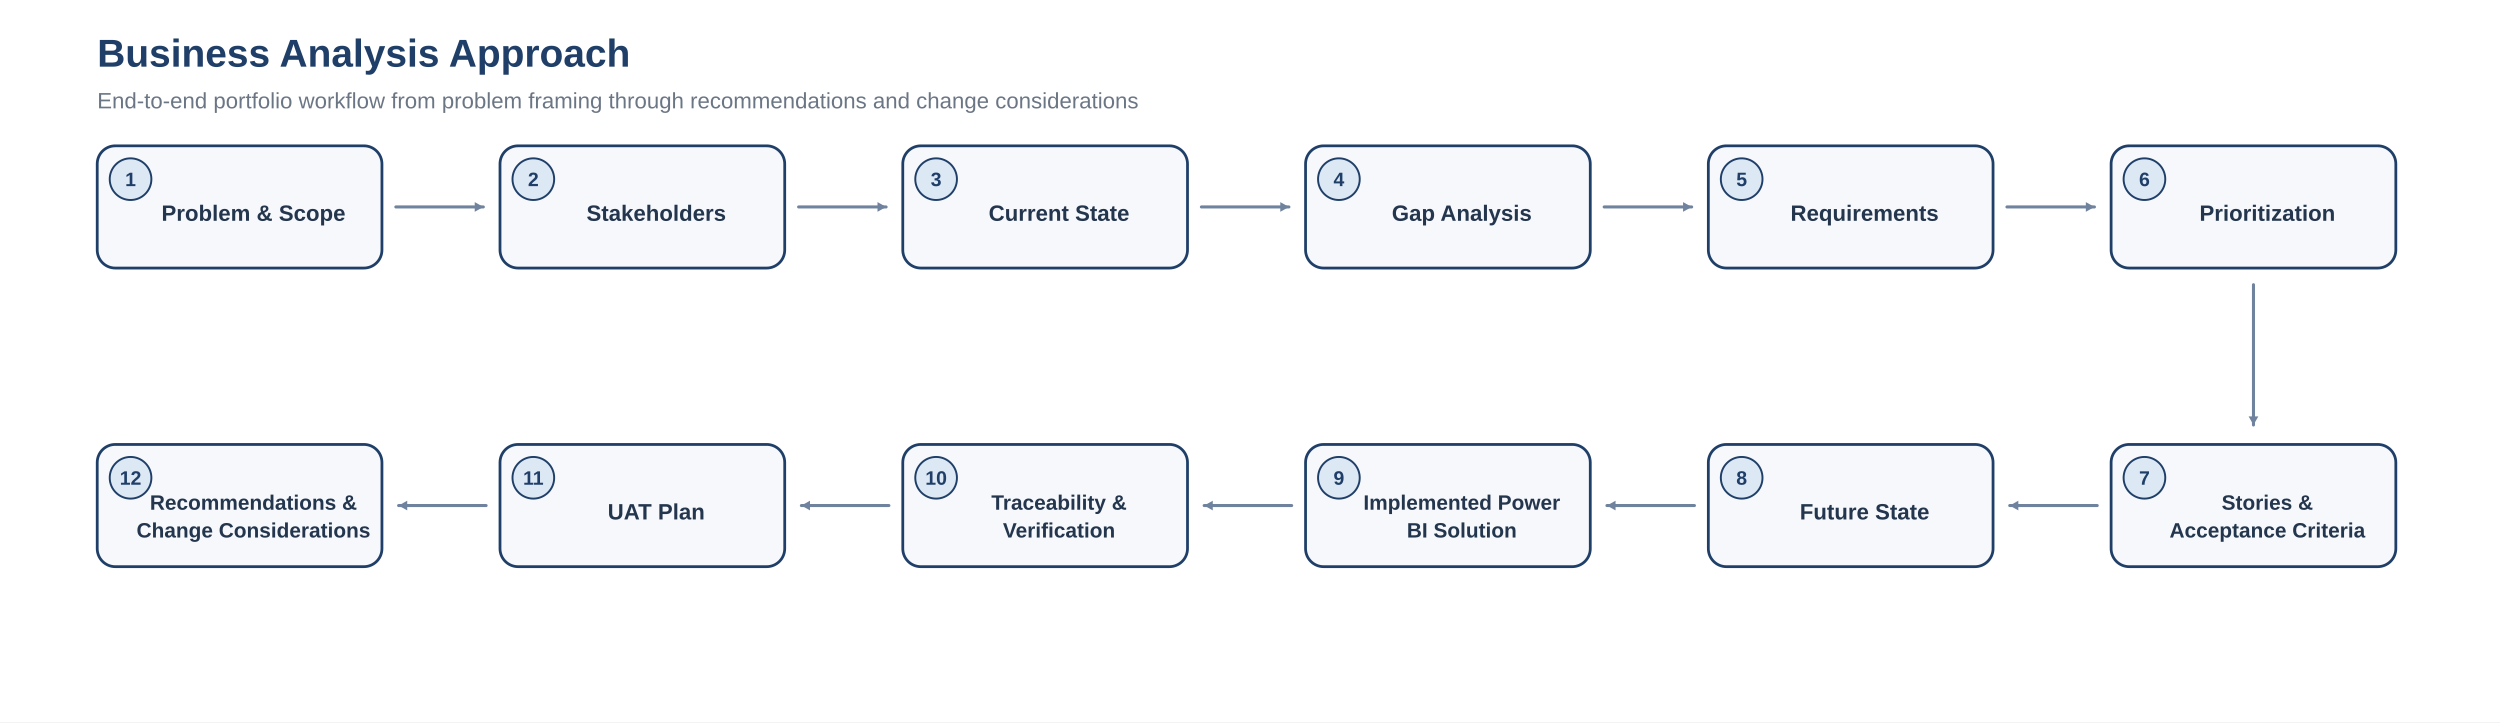
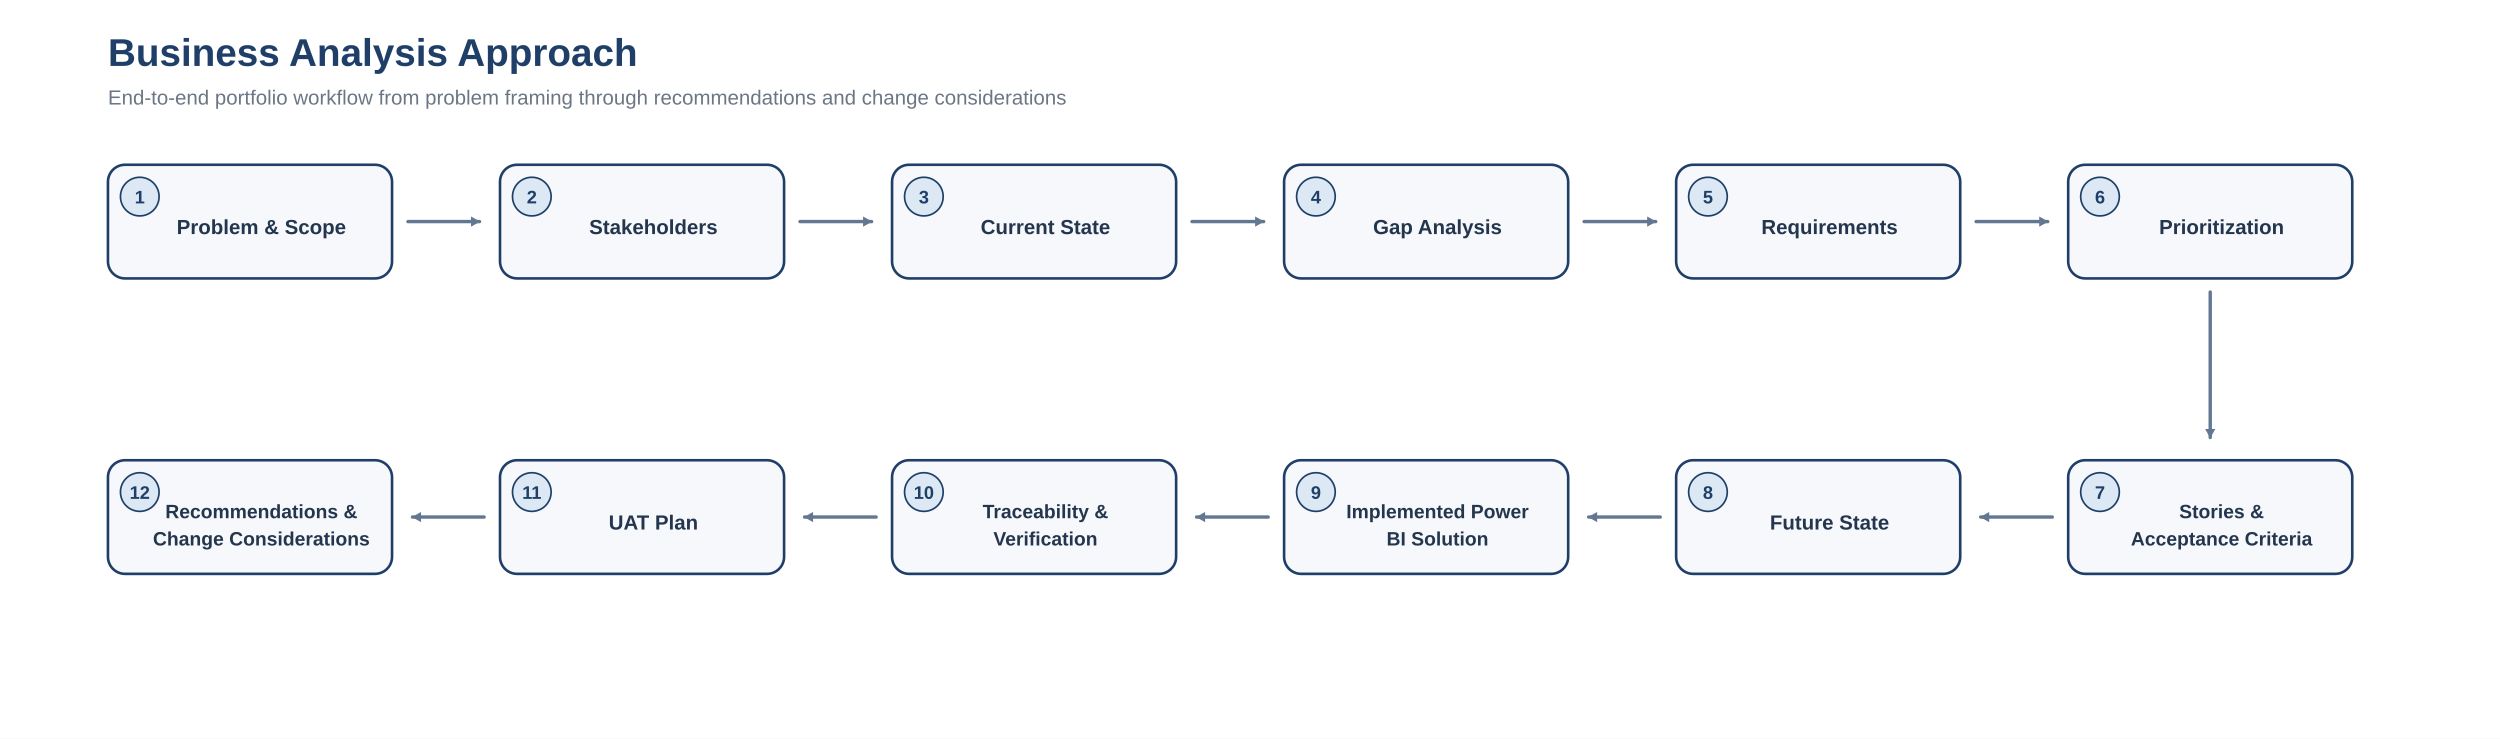
- <svg xmlns="http://www.w3.org/2000/svg" width="1800" height="520" viewBox="0 0 1800 520">
+ <svg xmlns="http://www.w3.org/2000/svg" width="2200" height="650" viewBox="0 0 2200 650">
  <rect width="100%" height="100%" fill="#FFFFFF" />
  <defs>
-     <marker id="arrow" markerWidth="7" markerHeight="7" refX="6.2" refY="3.5" orient="auto" markerUnits="userSpaceOnUse">
-       <path d="M0,0 L0,7 L6.2,3.5 z" fill="#70839E" />
+     <marker id="arrow" markerWidth="9" markerHeight="9" refX="7.5" refY="4.5" orient="auto" markerUnits="userSpaceOnUse">
+       <path d="M0,0 L0,9 L8,4.5 z" fill="#637792" />
    </marker>
  </defs>
-   <text x="70" y="48" font-family="Arial, sans-serif" font-size="28" font-weight="700" fill="#1F3F68">Business Analysis Approach</text>
-   <text x="70" y="78" font-family="Arial, sans-serif" font-size="16" fill="#6B7685">End-to-end portfolio workflow from problem framing through recommendations and change considerations</text>
-   <line x1="285" y1="149.0" x2="348" y2="149.0" stroke="#70839E" stroke-width="2.2" stroke-linecap="round" marker-end="url(#arrow)" />
-   <line x1="575" y1="149.0" x2="638" y2="149.0" stroke="#70839E" stroke-width="2.2" stroke-linecap="round" marker-end="url(#arrow)" />
-   <line x1="865" y1="149.0" x2="928" y2="149.0" stroke="#70839E" stroke-width="2.2" stroke-linecap="round" marker-end="url(#arrow)" />
-   <line x1="1155" y1="149.0" x2="1218" y2="149.0" stroke="#70839E" stroke-width="2.2" stroke-linecap="round" marker-end="url(#arrow)" />
-   <line x1="1445" y1="149.0" x2="1508" y2="149.0" stroke="#70839E" stroke-width="2.2" stroke-linecap="round" marker-end="url(#arrow)" />
-   <line x1="1622.5" y1="205" x2="1622.5" y2="306" stroke="#70839E" stroke-width="2.2" stroke-linecap="round" marker-end="url(#arrow)" />
-   <line x1="1510" y1="364.0" x2="1447" y2="364.0" stroke="#70839E" stroke-width="2.2" stroke-linecap="round" marker-end="url(#arrow)" />
-   <line x1="1220" y1="364.0" x2="1157" y2="364.0" stroke="#70839E" stroke-width="2.2" stroke-linecap="round" marker-end="url(#arrow)" />
-   <line x1="930" y1="364.0" x2="867" y2="364.0" stroke="#70839E" stroke-width="2.2" stroke-linecap="round" marker-end="url(#arrow)" />
-   <line x1="640" y1="364.0" x2="577" y2="364.0" stroke="#70839E" stroke-width="2.2" stroke-linecap="round" marker-end="url(#arrow)" />
-   <line x1="350" y1="364.0" x2="287" y2="364.0" stroke="#70839E" stroke-width="2.2" stroke-linecap="round" marker-end="url(#arrow)" />
-   <rect x="70" y="105" width="205" height="88" rx="13" fill="#F6F8FB" stroke="#1F3F68" stroke-width="2" />
-   <circle cx="94" cy="129" r="15" fill="#DDE8F5" stroke="#1F3F68" stroke-width="1.4" />
-   <text x="94" y="134" text-anchor="middle" font-family="Arial, sans-serif" font-size="14" font-weight="700" fill="#1F3F68">1</text>
-   <text x="182.5" y="159" text-anchor="middle" font-family="Arial, sans-serif" font-size="16" font-weight="600" fill="#24364E">Problem &amp; Scope</text>
-   <rect x="360" y="105" width="205" height="88" rx="13" fill="#F6F8FB" stroke="#1F3F68" stroke-width="2" />
-   <circle cx="384" cy="129" r="15" fill="#DDE8F5" stroke="#1F3F68" stroke-width="1.4" />
-   <text x="384" y="134" text-anchor="middle" font-family="Arial, sans-serif" font-size="14" font-weight="700" fill="#1F3F68">2</text>
-   <text x="472.5" y="159" text-anchor="middle" font-family="Arial, sans-serif" font-size="16" font-weight="600" fill="#24364E">Stakeholders</text>
-   <rect x="650" y="105" width="205" height="88" rx="13" fill="#F6F8FB" stroke="#1F3F68" stroke-width="2" />
-   <circle cx="674" cy="129" r="15" fill="#DDE8F5" stroke="#1F3F68" stroke-width="1.4" />
-   <text x="674" y="134" text-anchor="middle" font-family="Arial, sans-serif" font-size="14" font-weight="700" fill="#1F3F68">3</text>
-   <text x="762.5" y="159" text-anchor="middle" font-family="Arial, sans-serif" font-size="16" font-weight="600" fill="#24364E">Current State</text>
-   <rect x="940" y="105" width="205" height="88" rx="13" fill="#F6F8FB" stroke="#1F3F68" stroke-width="2" />
-   <circle cx="964" cy="129" r="15" fill="#DDE8F5" stroke="#1F3F68" stroke-width="1.4" />
-   <text x="964" y="134" text-anchor="middle" font-family="Arial, sans-serif" font-size="14" font-weight="700" fill="#1F3F68">4</text>
-   <text x="1052.5" y="159" text-anchor="middle" font-family="Arial, sans-serif" font-size="16" font-weight="600" fill="#24364E">Gap Analysis</text>
-   <rect x="1230" y="105" width="205" height="88" rx="13" fill="#F6F8FB" stroke="#1F3F68" stroke-width="2" />
-   <circle cx="1254" cy="129" r="15" fill="#DDE8F5" stroke="#1F3F68" stroke-width="1.4" />
-   <text x="1254" y="134" text-anchor="middle" font-family="Arial, sans-serif" font-size="14" font-weight="700" fill="#1F3F68">5</text>
-   <text x="1342.5" y="159" text-anchor="middle" font-family="Arial, sans-serif" font-size="16" font-weight="600" fill="#24364E">Requirements</text>
-   <rect x="1520" y="105" width="205" height="88" rx="13" fill="#F6F8FB" stroke="#1F3F68" stroke-width="2" />
-   <circle cx="1544" cy="129" r="15" fill="#DDE8F5" stroke="#1F3F68" stroke-width="1.4" />
-   <text x="1544" y="134" text-anchor="middle" font-family="Arial, sans-serif" font-size="14" font-weight="700" fill="#1F3F68">6</text>
-   <text x="1632.5" y="159" text-anchor="middle" font-family="Arial, sans-serif" font-size="16" font-weight="600" fill="#24364E">Prioritization</text>
-   <rect x="1520" y="320" width="205" height="88" rx="13" fill="#F6F8FB" stroke="#1F3F68" stroke-width="2" />
-   <circle cx="1544" cy="344" r="15" fill="#DDE8F5" stroke="#1F3F68" stroke-width="1.4" />
-   <text x="1544" y="349" text-anchor="middle" font-family="Arial, sans-serif" font-size="14" font-weight="700" fill="#1F3F68">7</text>
-   <text x="1632.5" y="367" text-anchor="middle" font-family="Arial, sans-serif" font-size="15" font-weight="600" fill="#24364E">Stories &amp;</text>
-   <text x="1632.5" y="387" text-anchor="middle" font-family="Arial, sans-serif" font-size="15" font-weight="600" fill="#24364E">Acceptance Criteria</text>
-   <rect x="1230" y="320" width="205" height="88" rx="13" fill="#F6F8FB" stroke="#1F3F68" stroke-width="2" />
-   <circle cx="1254" cy="344" r="15" fill="#DDE8F5" stroke="#1F3F68" stroke-width="1.4" />
-   <text x="1254" y="349" text-anchor="middle" font-family="Arial, sans-serif" font-size="14" font-weight="700" fill="#1F3F68">8</text>
-   <text x="1342.5" y="374" text-anchor="middle" font-family="Arial, sans-serif" font-size="16" font-weight="600" fill="#24364E">Future State</text>
-   <rect x="940" y="320" width="205" height="88" rx="13" fill="#F6F8FB" stroke="#1F3F68" stroke-width="2" />
-   <circle cx="964" cy="344" r="15" fill="#DDE8F5" stroke="#1F3F68" stroke-width="1.4" />
-   <text x="964" y="349" text-anchor="middle" font-family="Arial, sans-serif" font-size="14" font-weight="700" fill="#1F3F68">9</text>
-   <text x="1052.5" y="367" text-anchor="middle" font-family="Arial, sans-serif" font-size="15" font-weight="600" fill="#24364E">Implemented Power</text>
-   <text x="1052.5" y="387" text-anchor="middle" font-family="Arial, sans-serif" font-size="15" font-weight="600" fill="#24364E">BI Solution</text>
-   <rect x="650" y="320" width="205" height="88" rx="13" fill="#F6F8FB" stroke="#1F3F68" stroke-width="2" />
-   <circle cx="674" cy="344" r="15" fill="#DDE8F5" stroke="#1F3F68" stroke-width="1.4" />
-   <text x="674" y="349" text-anchor="middle" font-family="Arial, sans-serif" font-size="14" font-weight="700" fill="#1F3F68">10</text>
-   <text x="762.5" y="367" text-anchor="middle" font-family="Arial, sans-serif" font-size="15" font-weight="600" fill="#24364E">Traceability &amp;</text>
-   <text x="762.5" y="387" text-anchor="middle" font-family="Arial, sans-serif" font-size="15" font-weight="600" fill="#24364E">Verification</text>
-   <rect x="360" y="320" width="205" height="88" rx="13" fill="#F6F8FB" stroke="#1F3F68" stroke-width="2" />
-   <circle cx="384" cy="344" r="15" fill="#DDE8F5" stroke="#1F3F68" stroke-width="1.4" />
-   <text x="384" y="349" text-anchor="middle" font-family="Arial, sans-serif" font-size="14" font-weight="700" fill="#1F3F68">11</text>
-   <text x="472.5" y="374" text-anchor="middle" font-family="Arial, sans-serif" font-size="16" font-weight="600" fill="#24364E">UAT Plan</text>
-   <rect x="70" y="320" width="205" height="88" rx="13" fill="#F6F8FB" stroke="#1F3F68" stroke-width="2" />
-   <circle cx="94" cy="344" r="15" fill="#DDE8F5" stroke="#1F3F68" stroke-width="1.4" />
-   <text x="94" y="349" text-anchor="middle" font-family="Arial, sans-serif" font-size="14" font-weight="700" fill="#1F3F68">12</text>
-   <text x="182.5" y="367" text-anchor="middle" font-family="Arial, sans-serif" font-size="15" font-weight="600" fill="#24364E">Recommendations &amp;</text>
-   <text x="182.5" y="387" text-anchor="middle" font-family="Arial, sans-serif" font-size="15" font-weight="600" fill="#24364E">Change Considerations</text>
+   <text x="95" y="58" font-family="Arial, sans-serif" font-size="34" font-weight="700" fill="#1F3F68">Business Analysis Approach</text>
+   <text x="95" y="92" font-family="Arial, sans-serif" font-size="18" fill="#6B7685">End-to-end portfolio workflow from problem framing through recommendations and change considerations</text>
+   <line x1="359" y1="195.0" x2="422" y2="195.0" stroke="#637792" stroke-width="3" stroke-linecap="round" marker-end="url(#arrow)" />
+   <line x1="704" y1="195.0" x2="767" y2="195.0" stroke="#637792" stroke-width="3" stroke-linecap="round" marker-end="url(#arrow)" />
+   <line x1="1049" y1="195.0" x2="1112" y2="195.0" stroke="#637792" stroke-width="3" stroke-linecap="round" marker-end="url(#arrow)" />
+   <line x1="1394" y1="195.0" x2="1457" y2="195.0" stroke="#637792" stroke-width="3" stroke-linecap="round" marker-end="url(#arrow)" />
+   <line x1="1739" y1="195.0" x2="1802" y2="195.0" stroke="#637792" stroke-width="3" stroke-linecap="round" marker-end="url(#arrow)" />
+   <line x1="1945.0" y1="257" x2="1945.0" y2="385" stroke="#637792" stroke-width="3" stroke-linecap="round" marker-end="url(#arrow)" />
+   <line x1="1806" y1="455.0" x2="1743" y2="455.0" stroke="#637792" stroke-width="3" stroke-linecap="round" marker-end="url(#arrow)" />
+   <line x1="1461" y1="455.0" x2="1398" y2="455.0" stroke="#637792" stroke-width="3" stroke-linecap="round" marker-end="url(#arrow)" />
+   <line x1="1116" y1="455.0" x2="1053" y2="455.0" stroke="#637792" stroke-width="3" stroke-linecap="round" marker-end="url(#arrow)" />
+   <line x1="771" y1="455.0" x2="708" y2="455.0" stroke="#637792" stroke-width="3" stroke-linecap="round" marker-end="url(#arrow)" />
+   <line x1="426" y1="455.0" x2="363" y2="455.0" stroke="#637792" stroke-width="3" stroke-linecap="round" marker-end="url(#arrow)" />
+   <rect x="95" y="145" width="250" height="100" rx="15" fill="#F6F8FB" stroke="#1F3F68" stroke-width="2.3" />
+   <circle cx="123" cy="173" r="17" fill="#DDE8F5" stroke="#1F3F68" stroke-width="1.5" />
+   <text x="123" y="179" text-anchor="middle" font-family="Arial, sans-serif" font-size="16" font-weight="700" fill="#1F3F68">1</text>
+   <text x="230.0" y="206" text-anchor="middle" font-family="Arial, sans-serif" font-size="18" font-weight="600" fill="#24364E">Problem &amp; Scope</text>
+   <rect x="440" y="145" width="250" height="100" rx="15" fill="#F6F8FB" stroke="#1F3F68" stroke-width="2.3" />
+   <circle cx="468" cy="173" r="17" fill="#DDE8F5" stroke="#1F3F68" stroke-width="1.5" />
+   <text x="468" y="179" text-anchor="middle" font-family="Arial, sans-serif" font-size="16" font-weight="700" fill="#1F3F68">2</text>
+   <text x="575.0" y="206" text-anchor="middle" font-family="Arial, sans-serif" font-size="18" font-weight="600" fill="#24364E">Stakeholders</text>
+   <rect x="785" y="145" width="250" height="100" rx="15" fill="#F6F8FB" stroke="#1F3F68" stroke-width="2.3" />
+   <circle cx="813" cy="173" r="17" fill="#DDE8F5" stroke="#1F3F68" stroke-width="1.5" />
+   <text x="813" y="179" text-anchor="middle" font-family="Arial, sans-serif" font-size="16" font-weight="700" fill="#1F3F68">3</text>
+   <text x="920.0" y="206" text-anchor="middle" font-family="Arial, sans-serif" font-size="18" font-weight="600" fill="#24364E">Current State</text>
+   <rect x="1130" y="145" width="250" height="100" rx="15" fill="#F6F8FB" stroke="#1F3F68" stroke-width="2.3" />
+   <circle cx="1158" cy="173" r="17" fill="#DDE8F5" stroke="#1F3F68" stroke-width="1.5" />
+   <text x="1158" y="179" text-anchor="middle" font-family="Arial, sans-serif" font-size="16" font-weight="700" fill="#1F3F68">4</text>
+   <text x="1265.0" y="206" text-anchor="middle" font-family="Arial, sans-serif" font-size="18" font-weight="600" fill="#24364E">Gap Analysis</text>
+   <rect x="1475" y="145" width="250" height="100" rx="15" fill="#F6F8FB" stroke="#1F3F68" stroke-width="2.3" />
+   <circle cx="1503" cy="173" r="17" fill="#DDE8F5" stroke="#1F3F68" stroke-width="1.5" />
+   <text x="1503" y="179" text-anchor="middle" font-family="Arial, sans-serif" font-size="16" font-weight="700" fill="#1F3F68">5</text>
+   <text x="1610.0" y="206" text-anchor="middle" font-family="Arial, sans-serif" font-size="18" font-weight="600" fill="#24364E">Requirements</text>
+   <rect x="1820" y="145" width="250" height="100" rx="15" fill="#F6F8FB" stroke="#1F3F68" stroke-width="2.3" />
+   <circle cx="1848" cy="173" r="17" fill="#DDE8F5" stroke="#1F3F68" stroke-width="1.5" />
+   <text x="1848" y="179" text-anchor="middle" font-family="Arial, sans-serif" font-size="16" font-weight="700" fill="#1F3F68">6</text>
+   <text x="1955.0" y="206" text-anchor="middle" font-family="Arial, sans-serif" font-size="18" font-weight="600" fill="#24364E">Prioritization</text>
+   <rect x="1820" y="405" width="250" height="100" rx="15" fill="#F6F8FB" stroke="#1F3F68" stroke-width="2.3" />
+   <circle cx="1848" cy="433" r="17" fill="#DDE8F5" stroke="#1F3F68" stroke-width="1.5" />
+   <text x="1848" y="439" text-anchor="middle" font-family="Arial, sans-serif" font-size="16" font-weight="700" fill="#1F3F68">7</text>
+   <text x="1955.0" y="456" text-anchor="middle" font-family="Arial, sans-serif" font-size="17" font-weight="600" fill="#24364E">Stories &amp;</text>
+   <text x="1955.0" y="480" text-anchor="middle" font-family="Arial, sans-serif" font-size="17" font-weight="600" fill="#24364E">Acceptance Criteria</text>
+   <rect x="1475" y="405" width="250" height="100" rx="15" fill="#F6F8FB" stroke="#1F3F68" stroke-width="2.3" />
+   <circle cx="1503" cy="433" r="17" fill="#DDE8F5" stroke="#1F3F68" stroke-width="1.5" />
+   <text x="1503" y="439" text-anchor="middle" font-family="Arial, sans-serif" font-size="16" font-weight="700" fill="#1F3F68">8</text>
+   <text x="1610.0" y="466" text-anchor="middle" font-family="Arial, sans-serif" font-size="18" font-weight="600" fill="#24364E">Future State</text>
+   <rect x="1130" y="405" width="250" height="100" rx="15" fill="#F6F8FB" stroke="#1F3F68" stroke-width="2.3" />
+   <circle cx="1158" cy="433" r="17" fill="#DDE8F5" stroke="#1F3F68" stroke-width="1.5" />
+   <text x="1158" y="439" text-anchor="middle" font-family="Arial, sans-serif" font-size="16" font-weight="700" fill="#1F3F68">9</text>
+   <text x="1265.0" y="456" text-anchor="middle" font-family="Arial, sans-serif" font-size="17" font-weight="600" fill="#24364E">Implemented Power</text>
+   <text x="1265.0" y="480" text-anchor="middle" font-family="Arial, sans-serif" font-size="17" font-weight="600" fill="#24364E">BI Solution</text>
+   <rect x="785" y="405" width="250" height="100" rx="15" fill="#F6F8FB" stroke="#1F3F68" stroke-width="2.3" />
+   <circle cx="813" cy="433" r="17" fill="#DDE8F5" stroke="#1F3F68" stroke-width="1.5" />
+   <text x="813" y="439" text-anchor="middle" font-family="Arial, sans-serif" font-size="16" font-weight="700" fill="#1F3F68">10</text>
+   <text x="920.0" y="456" text-anchor="middle" font-family="Arial, sans-serif" font-size="17" font-weight="600" fill="#24364E">Traceability &amp;</text>
+   <text x="920.0" y="480" text-anchor="middle" font-family="Arial, sans-serif" font-size="17" font-weight="600" fill="#24364E">Verification</text>
+   <rect x="440" y="405" width="250" height="100" rx="15" fill="#F6F8FB" stroke="#1F3F68" stroke-width="2.3" />
+   <circle cx="468" cy="433" r="17" fill="#DDE8F5" stroke="#1F3F68" stroke-width="1.5" />
+   <text x="468" y="439" text-anchor="middle" font-family="Arial, sans-serif" font-size="16" font-weight="700" fill="#1F3F68">11</text>
+   <text x="575.0" y="466" text-anchor="middle" font-family="Arial, sans-serif" font-size="18" font-weight="600" fill="#24364E">UAT Plan</text>
+   <rect x="95" y="405" width="250" height="100" rx="15" fill="#F6F8FB" stroke="#1F3F68" stroke-width="2.3" />
+   <circle cx="123" cy="433" r="17" fill="#DDE8F5" stroke="#1F3F68" stroke-width="1.5" />
+   <text x="123" y="439" text-anchor="middle" font-family="Arial, sans-serif" font-size="16" font-weight="700" fill="#1F3F68">12</text>
+   <text x="230.0" y="456" text-anchor="middle" font-family="Arial, sans-serif" font-size="17" font-weight="600" fill="#24364E">Recommendations &amp;</text>
+   <text x="230.0" y="480" text-anchor="middle" font-family="Arial, sans-serif" font-size="17" font-weight="600" fill="#24364E">Change Considerations</text>
</svg>
